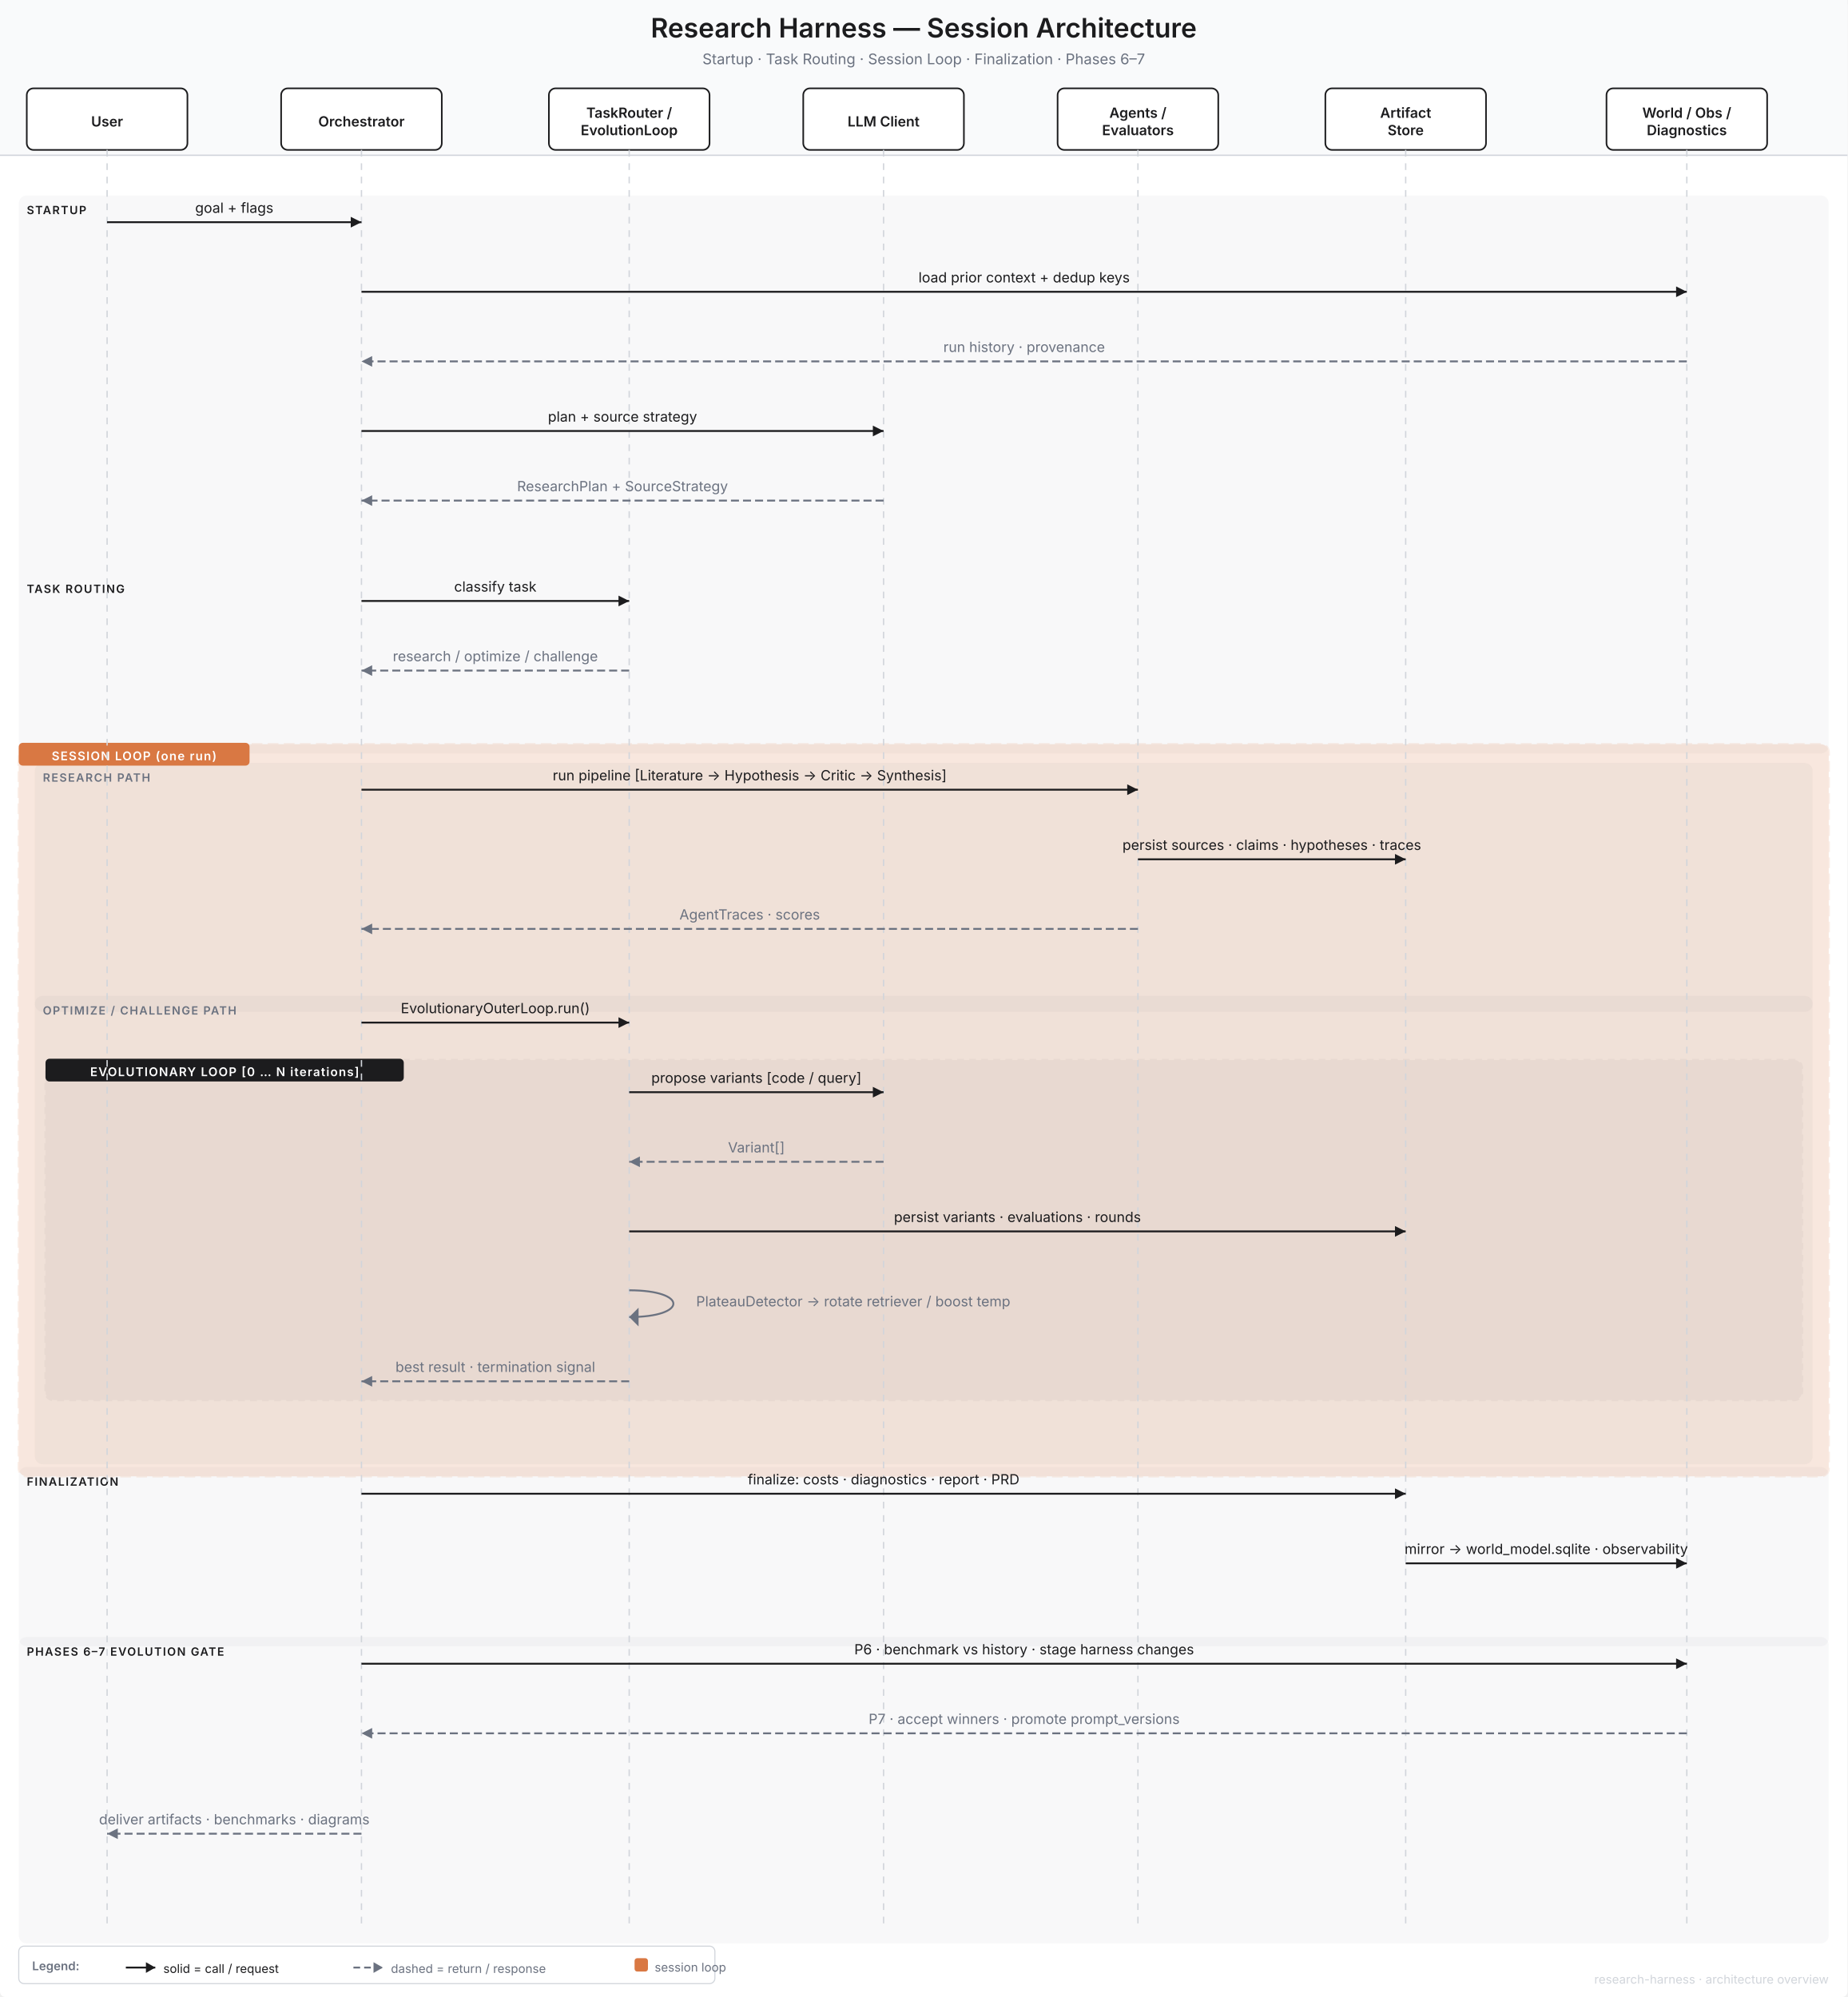
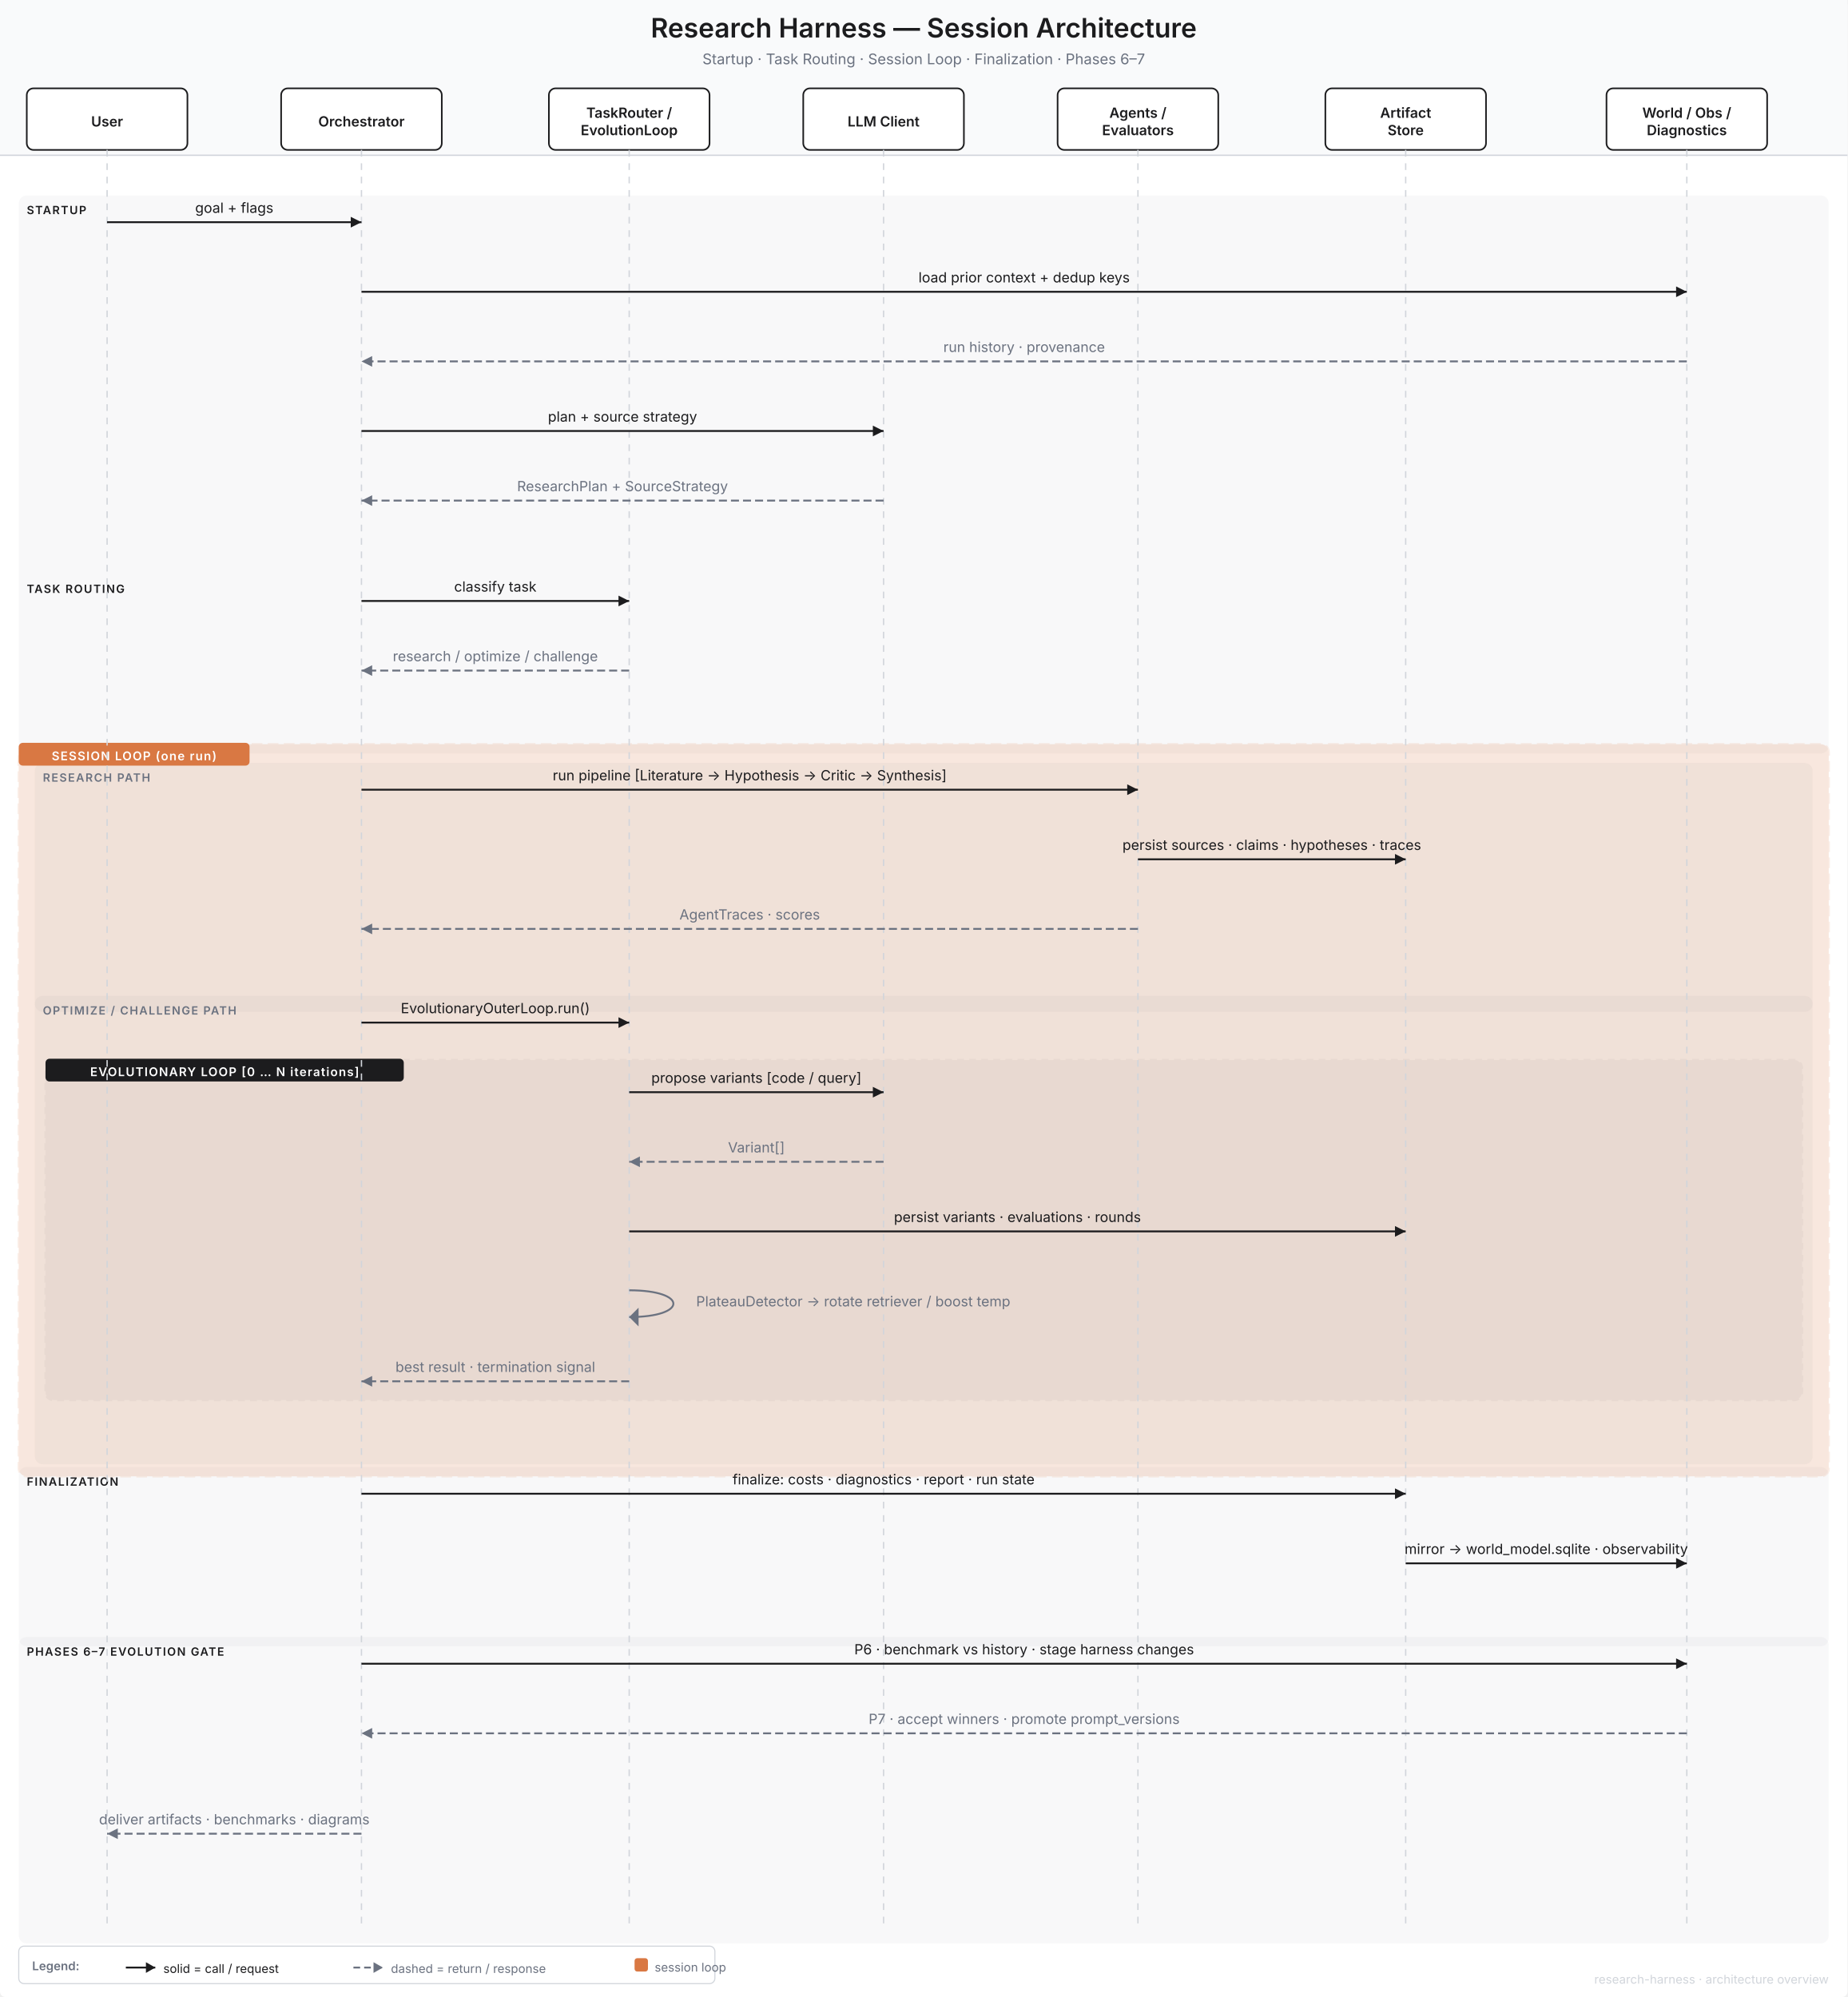
<svg xmlns="http://www.w3.org/2000/svg" width="1380" height="1492" viewBox="0 0 1380 1492">
  <rect x="0.0" y="0.0" width="1380.0" height="1492.0" rx="4" fill="#FFFFFF" stroke="none" stroke-width="1" opacity="1.0" />
  <rect x="0.0" y="0.0" width="1380.0" height="116.0" rx="0" fill="#F9FAFB" stroke="none" stroke-width="0" opacity="1.0" />
  <line x1="0" y1="116" x2="1380" y2="116" stroke="#D1D5DB" stroke-width="1" />
  <text x="690.0" y="28.0" text-anchor="middle" style="font-family:-apple-system,'SF Pro Text','Inter','Helvetica Neue',sans-serif;font-size:20px;font-weight:600;" fill="#1C1C1E">Research Harness — Session Architecture</text>
  <text x="690.0" y="48.0" text-anchor="middle" style="font-family:-apple-system,'SF Pro Text','Inter','Helvetica Neue',sans-serif;font-size:11px;" fill="#6B7280">Startup · Task Routing · Session Loop · Finalization · Phases 6–7</text>
  <rect x="14.0" y="146.0" width="1352.0" height="417.0" rx="6" fill="#6B7280" stroke="none" stroke-width="0" opacity="0.05" />
  <rect x="14.0" y="556.0" width="1352.0" height="547.0" rx="6" fill="#D97843" stroke="none" stroke-width="0" opacity="0.07" />
  <rect x="26.0" y="570.0" width="1328.0" height="186.0" rx="6" fill="#6B7280" stroke="none" stroke-width="0" opacity="0.06" />
  <rect x="26.0" y="744.0" width="1328.0" height="350.0" rx="6" fill="#6B7280" stroke="none" stroke-width="0" opacity="0.06" />
  <rect x="14.0" y="1096.0" width="1352.0" height="134.0" rx="6" fill="#6B7280" stroke="none" stroke-width="0" opacity="0.05" />
  <rect x="14.0" y="1223.0" width="1352.0" height="229.0" rx="6" fill="#6B7280" stroke="none" stroke-width="0" opacity="0.05" />
  <rect x="14.0" y="556.0" width="1352.0" height="547.0" rx="6" fill="#D97843" stroke="#D97843" stroke-width="1.8" opacity="0.12" stroke-dasharray="8,4" />
  <rect x="14.0" y="555.0" width="172.4" height="17.0" rx="3" fill="#D97843" stroke="none" stroke-width="0" opacity="1.0" />
  <text x="100.2" y="568.0" text-anchor="middle" style="font-family:-apple-system,'SF Pro Text','Inter','Helvetica Neue',sans-serif;font-size:9px;font-weight:600;letter-spacing:0.08em;" fill="white">SESSION LOOP  (one run)</text>
  <rect x="34.0" y="792.0" width="1312.0" height="254.0" rx="6" fill="#1C1C1E" stroke="#1C1C1E" stroke-width="1.8" opacity="0.04" stroke-dasharray="5,4" />
  <rect x="34.0" y="791.0" width="267.6" height="17.0" rx="3" fill="#1C1C1E" stroke="none" stroke-width="0" opacity="1.0" />
  <text x="167.8" y="804.0" text-anchor="middle" style="font-family:-apple-system,'SF Pro Text','Inter','Helvetica Neue',sans-serif;font-size:9px;font-weight:600;letter-spacing:0.08em;" fill="white">EVOLUTIONARY LOOP  [0 … N iterations]</text>
  <text x="20.0" y="160.0" text-anchor="start" style="font-family:-apple-system,'SF Pro Text','Inter','Helvetica Neue',sans-serif;font-size:8.5px;font-weight:600;letter-spacing:0.1em;" fill="#1C1C1E">STARTUP</text>
  <text x="20.0" y="443.0" text-anchor="start" style="font-family:-apple-system,'SF Pro Text','Inter','Helvetica Neue',sans-serif;font-size:8.5px;font-weight:600;letter-spacing:0.1em;" fill="#1C1C1E">TASK ROUTING</text>
  <text x="32.0" y="584.0" text-anchor="start" style="font-family:-apple-system,'SF Pro Text','Inter','Helvetica Neue',sans-serif;font-size:8.5px;font-weight:600;letter-spacing:0.1em;" fill="#6B7280">RESEARCH PATH</text>
  <text x="32.0" y="758.0" text-anchor="start" style="font-family:-apple-system,'SF Pro Text','Inter','Helvetica Neue',sans-serif;font-size:8.5px;font-weight:600;letter-spacing:0.1em;" fill="#6B7280">OPTIMIZE / CHALLENGE PATH</text>
  <text x="20.0" y="1110.0" text-anchor="start" style="font-family:-apple-system,'SF Pro Text','Inter','Helvetica Neue',sans-serif;font-size:8.5px;font-weight:600;letter-spacing:0.1em;" fill="#1C1C1E">FINALIZATION</text>
  <text x="20.0" y="1237.0" text-anchor="start" style="font-family:-apple-system,'SF Pro Text','Inter','Helvetica Neue',sans-serif;font-size:8.5px;font-weight:600;letter-spacing:0.1em;" fill="#1C1C1E">PHASES 6–7  EVOLUTION GATE</text>
  <rect x="20.0" y="66.0" width="120.0" height="46.0" rx="5" fill="#FFFFFF" stroke="#1C1C1E" stroke-width="1.2" opacity="1.0" />
  <text x="80.0" y="94.5" text-anchor="middle" style="font-family:-apple-system,'SF Pro Text','Inter','Helvetica Neue',sans-serif;font-size:10.5px;font-weight:600;" fill="#1C1C1E">User</text>
  <line x1="80.0" y1="112" x2="80.0" y2="1442" stroke="#D1D5DB" stroke-width="1" stroke-dasharray="5,5" />
  <rect x="210.0" y="66.0" width="120.0" height="46.0" rx="5" fill="#FFFFFF" stroke="#1C1C1E" stroke-width="1.2" opacity="1.0" />
  <text x="270.0" y="94.5" text-anchor="middle" style="font-family:-apple-system,'SF Pro Text','Inter','Helvetica Neue',sans-serif;font-size:10.5px;font-weight:600;" fill="#1C1C1E">Orchestrator</text>
  <line x1="270.0" y1="112" x2="270.0" y2="1442" stroke="#D1D5DB" stroke-width="1" stroke-dasharray="5,5" />
  <rect x="410.0" y="66.0" width="120.0" height="46.0" rx="5" fill="#FFFFFF" stroke="#1C1C1E" stroke-width="1.2" opacity="1.0" />
  <text x="470.0" y="88.0" text-anchor="middle" style="font-family:-apple-system,'SF Pro Text','Inter','Helvetica Neue',sans-serif;font-size:10.5px;font-weight:600;" fill="#1C1C1E">TaskRouter /</text>
  <text x="470.0" y="101.0" text-anchor="middle" style="font-family:-apple-system,'SF Pro Text','Inter','Helvetica Neue',sans-serif;font-size:10.5px;font-weight:600;" fill="#1C1C1E">EvolutionLoop</text>
  <line x1="470.0" y1="112" x2="470.0" y2="1442" stroke="#D1D5DB" stroke-width="1" stroke-dasharray="5,5" />
  <rect x="600.0" y="66.0" width="120.0" height="46.0" rx="5" fill="#FFFFFF" stroke="#1C1C1E" stroke-width="1.2" opacity="1.0" />
  <text x="660.0" y="94.5" text-anchor="middle" style="font-family:-apple-system,'SF Pro Text','Inter','Helvetica Neue',sans-serif;font-size:10.5px;font-weight:600;" fill="#1C1C1E">LLM Client</text>
  <line x1="660.0" y1="112" x2="660.0" y2="1442" stroke="#D1D5DB" stroke-width="1" stroke-dasharray="5,5" />
  <rect x="790.0" y="66.0" width="120.0" height="46.0" rx="5" fill="#FFFFFF" stroke="#1C1C1E" stroke-width="1.2" opacity="1.0" />
  <text x="850.0" y="88.0" text-anchor="middle" style="font-family:-apple-system,'SF Pro Text','Inter','Helvetica Neue',sans-serif;font-size:10.5px;font-weight:600;" fill="#1C1C1E">Agents /</text>
  <text x="850.0" y="101.0" text-anchor="middle" style="font-family:-apple-system,'SF Pro Text','Inter','Helvetica Neue',sans-serif;font-size:10.5px;font-weight:600;" fill="#1C1C1E">Evaluators</text>
  <line x1="850.0" y1="112" x2="850.0" y2="1442" stroke="#D1D5DB" stroke-width="1" stroke-dasharray="5,5" />
  <rect x="990.0" y="66.0" width="120.0" height="46.0" rx="5" fill="#FFFFFF" stroke="#1C1C1E" stroke-width="1.2" opacity="1.0" />
  <text x="1050.0" y="88.0" text-anchor="middle" style="font-family:-apple-system,'SF Pro Text','Inter','Helvetica Neue',sans-serif;font-size:10.5px;font-weight:600;" fill="#1C1C1E">Artifact</text>
  <text x="1050.0" y="101.0" text-anchor="middle" style="font-family:-apple-system,'SF Pro Text','Inter','Helvetica Neue',sans-serif;font-size:10.5px;font-weight:600;" fill="#1C1C1E">Store</text>
  <line x1="1050.0" y1="112" x2="1050.0" y2="1442" stroke="#D1D5DB" stroke-width="1" stroke-dasharray="5,5" />
  <rect x="1200.0" y="66.0" width="120.0" height="46.0" rx="5" fill="#FFFFFF" stroke="#1C1C1E" stroke-width="1.2" opacity="1.0" />
  <text x="1260.0" y="88.0" text-anchor="middle" style="font-family:-apple-system,'SF Pro Text','Inter','Helvetica Neue',sans-serif;font-size:10.5px;font-weight:600;" fill="#1C1C1E">World / Obs /</text>
  <text x="1260.0" y="101.0" text-anchor="middle" style="font-family:-apple-system,'SF Pro Text','Inter','Helvetica Neue',sans-serif;font-size:10.5px;font-weight:600;" fill="#1C1C1E">Diagnostics</text>
  <line x1="1260.0" y1="112" x2="1260.0" y2="1442" stroke="#D1D5DB" stroke-width="1" stroke-dasharray="5,5" />
  <line x1="80.0" y1="166.0" x2="270.0" y2="166.0" stroke="#1C1C1E" stroke-width="1.4" />
  <polygon points="270.0,166.0 262.0,162.0 262.0,170.0" fill="#1C1C1E" />
  <text x="175.0" y="159.0" text-anchor="middle" style="font-family:-apple-system,'SF Pro Text','Inter','Helvetica Neue',sans-serif;font-size:10.5px;" fill="#1C1C1E">goal + flags</text>
  <line x1="270.0" y1="218.0" x2="1260.0" y2="218.0" stroke="#1C1C1E" stroke-width="1.4" />
  <polygon points="1260.0,218.0 1252.0,214.0 1252.0,222.0" fill="#1C1C1E" />
  <text x="765.0" y="211.0" text-anchor="middle" style="font-family:-apple-system,'SF Pro Text','Inter','Helvetica Neue',sans-serif;font-size:10.5px;" fill="#1C1C1E">load prior context + dedup keys</text>
  <line x1="1260.0" y1="270.0" x2="270.0" y2="270.0" stroke="#6B7280" stroke-width="1.4" stroke-dasharray="6,3" />
  <polygon points="270.0,270.0 278.0,266.0 278.0,274.0" fill="#6B7280" />
  <text x="765.0" y="263.0" text-anchor="middle" style="font-family:-apple-system,'SF Pro Text','Inter','Helvetica Neue',sans-serif;font-size:10.5px;" fill="#6B7280">run history · provenance</text>
  <line x1="270.0" y1="322.0" x2="660.0" y2="322.0" stroke="#1C1C1E" stroke-width="1.4" />
  <polygon points="660.0,322.0 652.0,318.0 652.0,326.0" fill="#1C1C1E" />
  <text x="465.0" y="315.0" text-anchor="middle" style="font-family:-apple-system,'SF Pro Text','Inter','Helvetica Neue',sans-serif;font-size:10.5px;" fill="#1C1C1E">plan + source strategy</text>
  <line x1="660.0" y1="374.0" x2="270.0" y2="374.0" stroke="#6B7280" stroke-width="1.4" stroke-dasharray="6,3" />
  <polygon points="270.0,374.0 278.0,370.0 278.0,378.0" fill="#6B7280" />
  <text x="465.0" y="367.0" text-anchor="middle" style="font-family:-apple-system,'SF Pro Text','Inter','Helvetica Neue',sans-serif;font-size:10.5px;" fill="#6B7280">ResearchPlan + SourceStrategy</text>
  <line x1="270.0" y1="449.0" x2="470.0" y2="449.0" stroke="#1C1C1E" stroke-width="1.4" />
  <polygon points="470.0,449.0 462.0,445.0 462.0,453.0" fill="#1C1C1E" />
  <text x="370.0" y="442.0" text-anchor="middle" style="font-family:-apple-system,'SF Pro Text','Inter','Helvetica Neue',sans-serif;font-size:10.5px;" fill="#1C1C1E">classify task</text>
  <line x1="470.0" y1="501.0" x2="270.0" y2="501.0" stroke="#6B7280" stroke-width="1.4" stroke-dasharray="6,3" />
  <polygon points="270.0,501.0 278.0,497.0 278.0,505.0" fill="#6B7280" />
  <text x="370.0" y="494.0" text-anchor="middle" style="font-family:-apple-system,'SF Pro Text','Inter','Helvetica Neue',sans-serif;font-size:10.5px;" fill="#6B7280">research / optimize / challenge</text>
  <line x1="270.0" y1="590.0" x2="850.0" y2="590.0" stroke="#1C1C1E" stroke-width="1.4" />
  <polygon points="850.0,590.0 842.0,586.0 842.0,594.0" fill="#1C1C1E" />
  <text x="560.0" y="583.0" text-anchor="middle" style="font-family:-apple-system,'SF Pro Text','Inter','Helvetica Neue',sans-serif;font-size:10.5px;" fill="#1C1C1E">run pipeline  [Literature → Hypothesis → Critic → Synthesis]</text>
  <line x1="850.0" y1="642.0" x2="1050.0" y2="642.0" stroke="#1C1C1E" stroke-width="1.4" />
  <polygon points="1050.0,642.0 1042.0,638.0 1042.0,646.0" fill="#1C1C1E" />
  <text x="950.0" y="635.0" text-anchor="middle" style="font-family:-apple-system,'SF Pro Text','Inter','Helvetica Neue',sans-serif;font-size:10.5px;" fill="#1C1C1E">persist sources · claims · hypotheses · traces</text>
  <line x1="850.0" y1="694.0" x2="270.0" y2="694.0" stroke="#6B7280" stroke-width="1.4" stroke-dasharray="6,3" />
  <polygon points="270.0,694.0 278.0,690.0 278.0,698.0" fill="#6B7280" />
  <text x="560.0" y="687.0" text-anchor="middle" style="font-family:-apple-system,'SF Pro Text','Inter','Helvetica Neue',sans-serif;font-size:10.5px;" fill="#6B7280">AgentTraces · scores</text>
  <line x1="270.0" y1="764.0" x2="470.0" y2="764.0" stroke="#1C1C1E" stroke-width="1.4" />
  <polygon points="470.0,764.0 462.0,760.0 462.0,768.0" fill="#1C1C1E" />
  <text x="370.0" y="757.0" text-anchor="middle" style="font-family:-apple-system,'SF Pro Text','Inter','Helvetica Neue',sans-serif;font-size:10.5px;" fill="#1C1C1E">EvolutionaryOuterLoop.run()</text>
  <line x1="470.0" y1="816.0" x2="660.0" y2="816.0" stroke="#1C1C1E" stroke-width="1.4" />
  <polygon points="660.0,816.0 652.0,812.0 652.0,820.0" fill="#1C1C1E" />
  <text x="565.0" y="809.0" text-anchor="middle" style="font-family:-apple-system,'SF Pro Text','Inter','Helvetica Neue',sans-serif;font-size:10.5px;" fill="#1C1C1E">propose variants  [code / query]</text>
  <line x1="660.0" y1="868.0" x2="470.0" y2="868.0" stroke="#6B7280" stroke-width="1.4" stroke-dasharray="6,3" />
  <polygon points="470.0,868.0 478.0,864.0 478.0,872.0" fill="#6B7280" />
  <text x="565.0" y="861.0" text-anchor="middle" style="font-family:-apple-system,'SF Pro Text','Inter','Helvetica Neue',sans-serif;font-size:10.5px;" fill="#6B7280">Variant[]</text>
  <line x1="470.0" y1="920.0" x2="1050.0" y2="920.0" stroke="#1C1C1E" stroke-width="1.4" />
  <polygon points="1050.0,920.0 1042.0,916.0 1042.0,924.0" fill="#1C1C1E" />
  <text x="760.0" y="913.0" text-anchor="middle" style="font-family:-apple-system,'SF Pro Text','Inter','Helvetica Neue',sans-serif;font-size:10.5px;" fill="#1C1C1E">persist variants · evaluations · rounds</text>
  <path d="M 470.0 964.0 C 514.0 964.0 514.0 984.0 470.0 984.0" stroke="#6B7280" stroke-width="1.4" fill="none" />
  <polygon points="470.0,984.0 477.0,977.0 477.0,991.0" fill="#6B7280" />
  <text x="520.0" y="976.0" text-anchor="start" style="font-family:-apple-system,'SF Pro Text','Inter','Helvetica Neue',sans-serif;font-size:10.5px;" fill="#6B7280">PlateauDetector → rotate retriever / boost temp</text>
  <line x1="470.0" y1="1032.0" x2="270.0" y2="1032.0" stroke="#6B7280" stroke-width="1.4" stroke-dasharray="6,3" />
  <polygon points="270.0,1032.0 278.0,1028.0 278.0,1036.0" fill="#6B7280" />
  <text x="370.0" y="1025.0" text-anchor="middle" style="font-family:-apple-system,'SF Pro Text','Inter','Helvetica Neue',sans-serif;font-size:10.5px;" fill="#6B7280">best result · termination signal</text>
  <line x1="270.0" y1="1116.0" x2="1050.0" y2="1116.0" stroke="#1C1C1E" stroke-width="1.4" />
  <polygon points="1050.0,1116.0 1042.0,1112.0 1042.0,1120.0" fill="#1C1C1E" />
-   <text x="660.0" y="1109.0" text-anchor="middle" style="font-family:-apple-system,'SF Pro Text','Inter','Helvetica Neue',sans-serif;font-size:10.5px;" fill="#1C1C1E">finalize: costs · diagnostics · report · PRD</text>
+   <text x="660.0" y="1109.0" text-anchor="middle" style="font-family:-apple-system,'SF Pro Text','Inter','Helvetica Neue',sans-serif;font-size:10.5px;" fill="#1C1C1E">finalize: costs · diagnostics · report · run state</text>
  <line x1="1050.0" y1="1168.0" x2="1260.0" y2="1168.0" stroke="#1C1C1E" stroke-width="1.4" />
  <polygon points="1260.0,1168.0 1252.0,1164.0 1252.0,1172.0" fill="#1C1C1E" />
  <text x="1155.0" y="1161.0" text-anchor="middle" style="font-family:-apple-system,'SF Pro Text','Inter','Helvetica Neue',sans-serif;font-size:10.5px;" fill="#1C1C1E">mirror → world_model.sqlite · observability</text>
  <line x1="270.0" y1="1243.0" x2="1260.0" y2="1243.0" stroke="#1C1C1E" stroke-width="1.4" />
  <polygon points="1260.0,1243.0 1252.0,1239.0 1252.0,1247.0" fill="#1C1C1E" />
  <text x="765.0" y="1236.0" text-anchor="middle" style="font-family:-apple-system,'SF Pro Text','Inter','Helvetica Neue',sans-serif;font-size:10.5px;" fill="#1C1C1E">P6 · benchmark vs history · stage harness changes</text>
  <line x1="1260.0" y1="1295.0" x2="270.0" y2="1295.0" stroke="#6B7280" stroke-width="1.4" stroke-dasharray="6,3" />
  <polygon points="270.0,1295.0 278.0,1291.0 278.0,1299.0" fill="#6B7280" />
  <text x="765.0" y="1288.0" text-anchor="middle" style="font-family:-apple-system,'SF Pro Text','Inter','Helvetica Neue',sans-serif;font-size:10.5px;" fill="#6B7280">P7 · accept winners · promote prompt_versions</text>
  <line x1="270.0" y1="1370.0" x2="80.0" y2="1370.0" stroke="#6B7280" stroke-width="1.4" stroke-dasharray="6,3" />
  <polygon points="80.0,1370.0 88.0,1366.0 88.0,1374.0" fill="#6B7280" />
  <text x="175.0" y="1363.0" text-anchor="middle" style="font-family:-apple-system,'SF Pro Text','Inter','Helvetica Neue',sans-serif;font-size:10.5px;" fill="#6B7280">deliver artifacts · benchmarks · diagrams</text>
  <rect x="14.0" y="1454.0" width="520.0" height="28.0" rx="4" fill="#FFFFFF" stroke="#D1D5DB" stroke-width="0.8" opacity="1.0" />
  <text x="24.0" y="1472.0" text-anchor="start" style="font-family:-apple-system,'SF Pro Text','Inter','Helvetica Neue',sans-serif;font-size:9px;font-weight:600;" fill="#6B7280">Legend:</text>
  <line x1="94" y1="1470" x2="116" y2="1470" stroke="#1C1C1E" stroke-width="1.4" />
  <polygon points="116,1470 109,1466 109,1474" fill="#1C1C1E" />
  <text x="122.0" y="1474.0" text-anchor="start" style="font-family:-apple-system,'SF Pro Text','Inter','Helvetica Neue',sans-serif;font-size:9px;" fill="#1C1C1E">solid = call / request</text>
  <line x1="264" y1="1470" x2="286" y2="1470" stroke="#6B7280" stroke-width="1.4" stroke-dasharray="5,3" />
  <polygon points="286,1470 279,1466 279,1474" fill="#6B7280" />
  <text x="292.0" y="1474.0" text-anchor="start" style="font-family:-apple-system,'SF Pro Text','Inter','Helvetica Neue',sans-serif;font-size:9px;" fill="#6B7280">dashed = return / response</text>
  <rect x="474.0" y="1463.0" width="10.0" height="10.0" rx="2" fill="#D97843" stroke="none" stroke-width="0" opacity="1.0" />
  <text x="489.0" y="1473.0" text-anchor="start" style="font-family:-apple-system,'SF Pro Text','Inter','Helvetica Neue',sans-serif;font-size:9px;" fill="#6B7280">session loop</text>
  <text x="1366.0" y="1482.0" text-anchor="end" style="font-family:-apple-system,'SF Pro Text','Inter','Helvetica Neue',sans-serif;font-size:9px;" fill="#D1D5DB">research-harness · architecture overview</text>
</svg>
